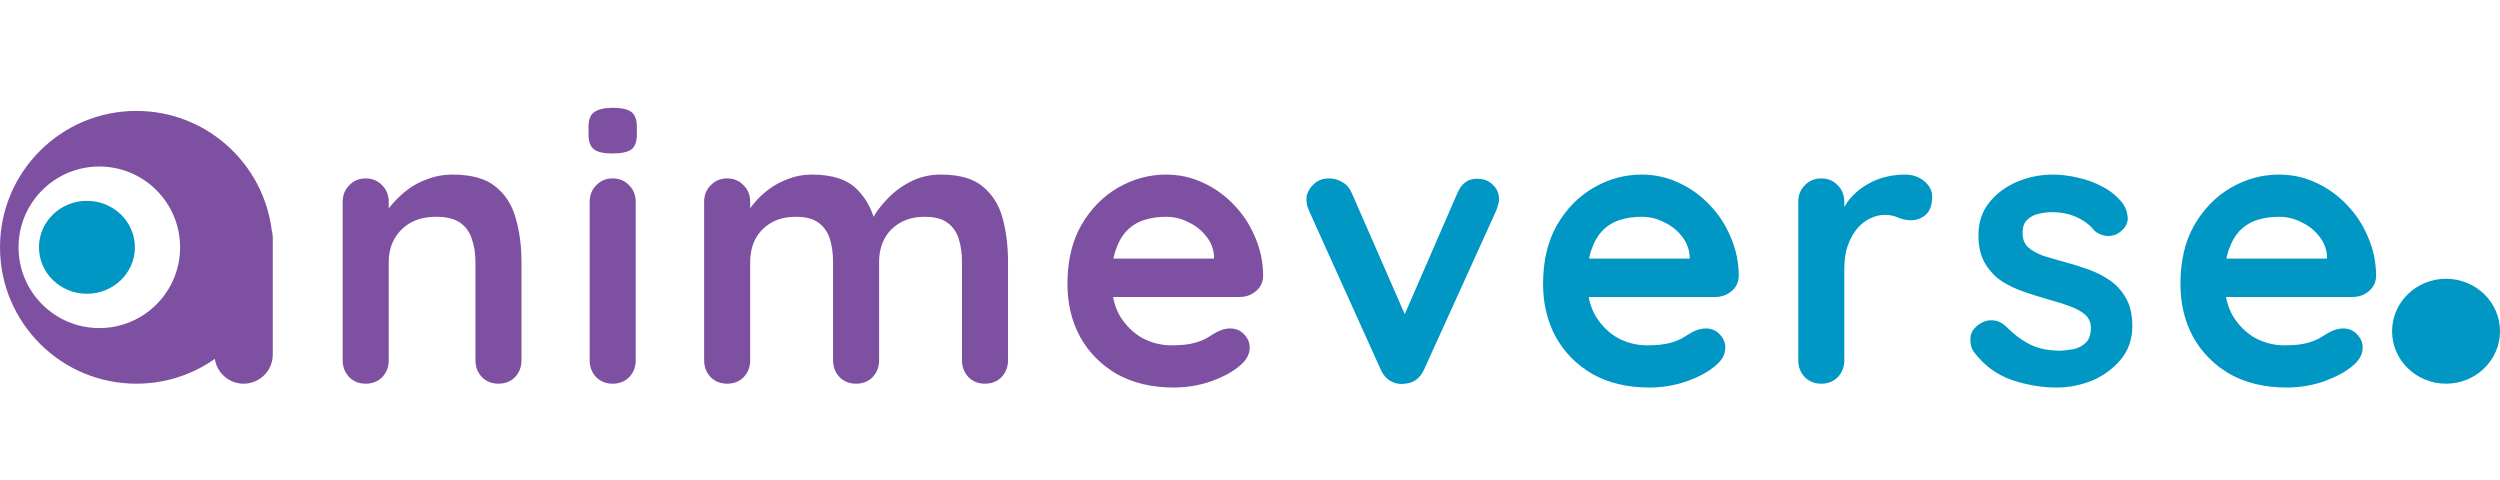
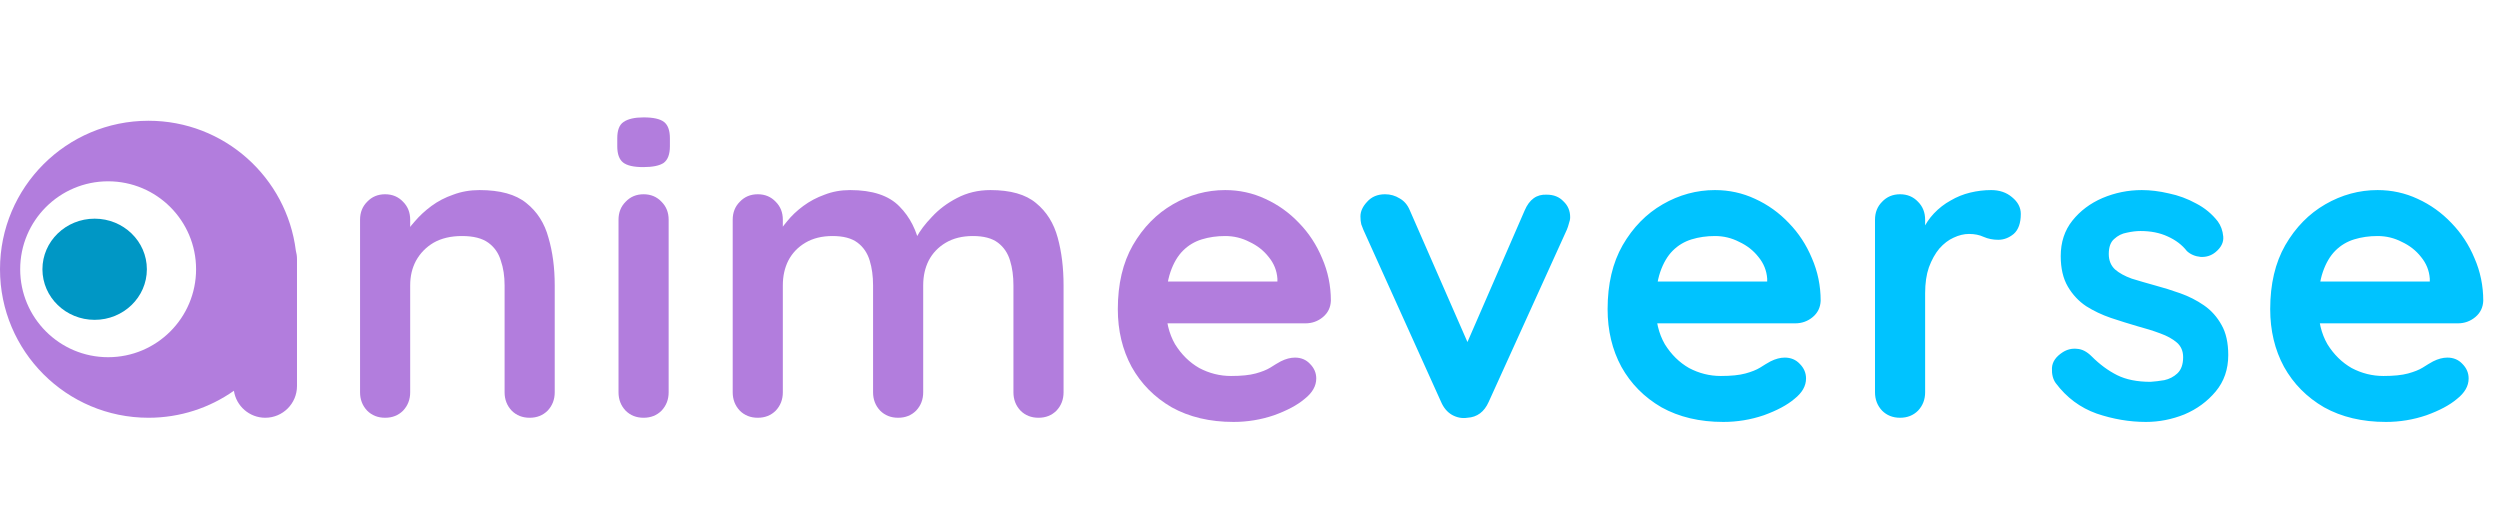
- <svg xmlns="http://www.w3.org/2000/svg" width="834" height="160" viewBox="0 0 834 160" fill="none">
-   <path fill-rule="evenodd" clip-rule="evenodd" d="M45.5 37C20.371 37 2.19684e-06 57.371 0 82.5C-2.19684e-06 107.629 20.371 128 45.5 128C55.241 128 64.268 124.939 71.67 119.726C72.367 124.408 76.405 128 81.281 128C86.649 128 91 123.649 91 118.282V82.527L91 82.5L91 82.473V79.408C91 78.505 90.877 77.631 90.647 76.802C87.843 54.362 68.699 37 45.5 37ZM33.131 55.553C18.249 55.553 6.184 67.618 6.184 82.5C6.184 97.382 18.249 109.447 33.131 109.447C48.013 109.447 60.078 97.382 60.078 82.5C60.078 67.618 48.013 55.553 33.131 55.553Z" fill="#7D50A1" />
-   <ellipse cx="29" cy="82.5" rx="16" ry="15.5" transform="rotate(-180 29 82.5)" fill="#0097C5" />
-   <path d="M150.928 58.24C157.243 58.24 162.021 59.563 165.264 62.208C168.592 64.853 170.853 68.395 172.048 72.832C173.328 77.184 173.968 82.048 173.968 87.424V120.192C173.968 122.411 173.243 124.288 171.792 125.824C170.341 127.275 168.507 128 166.288 128C164.069 128 162.235 127.275 160.784 125.824C159.333 124.288 158.608 122.411 158.608 120.192V87.424C158.608 84.608 158.224 82.091 157.456 79.872C156.773 77.568 155.493 75.733 153.616 74.368C151.739 73.003 149.051 72.32 145.552 72.32C142.139 72.32 139.237 73.003 136.848 74.368C134.544 75.733 132.752 77.568 131.472 79.872C130.277 82.091 129.68 84.608 129.68 87.424V120.192C129.68 122.411 128.955 124.288 127.504 125.824C126.053 127.275 124.219 128 122 128C119.781 128 117.947 127.275 116.496 125.824C115.045 124.288 114.32 122.411 114.32 120.192V67.328C114.32 65.109 115.045 63.275 116.496 61.824C117.947 60.288 119.781 59.52 122 59.52C124.219 59.52 126.053 60.288 127.504 61.824C128.955 63.275 129.68 65.109 129.68 67.328V72.832L127.76 72.448C128.528 70.997 129.637 69.461 131.088 67.84C132.539 66.133 134.245 64.555 136.208 63.104C138.171 61.653 140.389 60.501 142.864 59.648C145.339 58.709 148.027 58.24 150.928 58.24ZM212.074 120.192C212.074 122.411 211.349 124.288 209.898 125.824C208.447 127.275 206.613 128 204.394 128C202.175 128 200.341 127.275 198.89 125.824C197.439 124.288 196.714 122.411 196.714 120.192V67.328C196.714 65.109 197.439 63.275 198.89 61.824C200.341 60.288 202.175 59.52 204.394 59.52C206.613 59.52 208.447 60.288 209.898 61.824C211.349 63.275 212.074 65.109 212.074 67.328V120.192ZM204.266 51.2C201.365 51.2 199.317 50.731 198.122 49.792C196.927 48.853 196.33 47.189 196.33 44.8V42.368C196.33 39.893 196.97 38.229 198.25 37.376C199.615 36.437 201.663 35.968 204.394 35.968C207.381 35.968 209.471 36.437 210.666 37.376C211.861 38.315 212.458 39.979 212.458 42.368V44.8C212.458 47.275 211.818 48.981 210.538 49.92C209.258 50.773 207.167 51.2 204.266 51.2ZM270.868 58.24C277.695 58.24 282.729 59.904 285.972 63.232C289.215 66.475 291.348 70.699 292.372 75.904L290.196 74.752L291.22 72.704C292.244 70.741 293.823 68.651 295.956 66.432C298.089 64.128 300.649 62.208 303.636 60.672C306.708 59.051 310.121 58.24 313.876 58.24C320.02 58.24 324.671 59.563 327.828 62.208C331.071 64.853 333.289 68.395 334.484 72.832C335.679 77.184 336.276 82.048 336.276 87.424V120.192C336.276 122.411 335.551 124.288 334.1 125.824C332.649 127.275 330.815 128 328.596 128C326.377 128 324.543 127.275 323.092 125.824C321.641 124.288 320.916 122.411 320.916 120.192V87.424C320.916 84.608 320.575 82.091 319.892 79.872C319.209 77.568 317.972 75.733 316.18 74.368C314.388 73.003 311.828 72.32 308.5 72.32C305.257 72.32 302.484 73.003 300.18 74.368C297.876 75.733 296.127 77.568 294.932 79.872C293.823 82.091 293.268 84.608 293.268 87.424V120.192C293.268 122.411 292.543 124.288 291.092 125.824C289.641 127.275 287.807 128 285.588 128C283.369 128 281.535 127.275 280.084 125.824C278.633 124.288 277.908 122.411 277.908 120.192V87.424C277.908 84.608 277.567 82.091 276.884 79.872C276.201 77.568 274.964 75.733 273.172 74.368C271.38 73.003 268.82 72.32 265.492 72.32C262.249 72.32 259.476 73.003 257.172 74.368C254.868 75.733 253.119 77.568 251.924 79.872C250.815 82.091 250.26 84.608 250.26 87.424V120.192C250.26 122.411 249.535 124.288 248.084 125.824C246.633 127.275 244.799 128 242.58 128C240.361 128 238.527 127.275 237.076 125.824C235.625 124.288 234.9 122.411 234.9 120.192V67.328C234.9 65.109 235.625 63.275 237.076 61.824C238.527 60.288 240.361 59.52 242.58 59.52C244.799 59.52 246.633 60.288 248.084 61.824C249.535 63.275 250.26 65.109 250.26 67.328V72.832L248.34 72.448C249.108 70.997 250.175 69.461 251.54 67.84C252.905 66.133 254.569 64.555 256.532 63.104C258.495 61.653 260.671 60.501 263.06 59.648C265.449 58.709 268.052 58.24 270.868 58.24ZM391.556 129.28C384.303 129.28 377.988 127.787 372.612 124.8C367.321 121.728 363.225 117.589 360.324 112.384C357.508 107.179 356.1 101.291 356.1 94.72C356.1 87.04 357.636 80.512 360.708 75.136C363.865 69.675 367.961 65.493 372.996 62.592C378.031 59.691 383.364 58.24 388.996 58.24C393.348 58.24 397.444 59.136 401.284 60.928C405.209 62.72 408.665 65.195 411.652 68.352C414.639 71.424 416.985 75.008 418.692 79.104C420.484 83.2 421.38 87.552 421.38 92.16C421.295 94.208 420.484 95.872 418.948 97.152C417.412 98.432 415.62 99.072 413.572 99.072H364.676L360.836 86.272H407.812L404.996 88.832V85.376C404.825 82.901 403.929 80.683 402.308 78.72C400.772 76.757 398.809 75.221 396.42 74.112C394.116 72.917 391.641 72.32 388.996 72.32C386.436 72.32 384.047 72.661 381.828 73.344C379.609 74.027 377.689 75.179 376.068 76.8C374.447 78.421 373.167 80.597 372.228 83.328C371.289 86.059 370.82 89.515 370.82 93.696C370.82 98.304 371.759 102.229 373.636 105.472C375.599 108.629 378.073 111.061 381.06 112.768C384.132 114.389 387.375 115.2 390.788 115.2C393.945 115.2 396.463 114.944 398.34 114.432C400.217 113.92 401.711 113.323 402.82 112.64C404.015 111.872 405.081 111.232 406.02 110.72C407.556 109.952 409.007 109.568 410.372 109.568C412.249 109.568 413.785 110.208 414.98 111.488C416.26 112.768 416.9 114.261 416.9 115.968C416.9 118.272 415.705 120.363 413.316 122.24C411.097 124.117 407.983 125.781 403.972 127.232C399.961 128.597 395.823 129.28 391.556 129.28Z" fill="#7D50A1" />
-   <path d="M443.392 59.52C445.013 59.52 446.507 59.947 447.872 60.8C449.237 61.568 450.261 62.763 450.944 64.384L469.76 107.392L466.944 108.672L486.144 64.512C487.595 61.099 489.856 59.477 492.928 59.648C495.061 59.648 496.768 60.331 498.048 61.696C499.413 62.976 500.096 64.597 500.096 66.56C500.096 67.157 499.968 67.797 499.712 68.48C499.541 69.163 499.328 69.803 499.072 70.4L475.136 123.136C473.771 126.208 471.595 127.829 468.608 128C466.987 128.256 465.408 127.957 463.872 127.104C462.421 126.251 461.312 124.928 460.544 123.136L436.736 70.4C436.565 69.973 436.352 69.419 436.096 68.736C435.925 68.053 435.84 67.243 435.84 66.304C435.84 64.768 436.523 63.275 437.888 61.824C439.253 60.288 441.088 59.52 443.392 59.52ZM550.226 129.28C542.973 129.28 536.658 127.787 531.282 124.8C525.991 121.728 521.895 117.589 518.994 112.384C516.178 107.179 514.77 101.291 514.77 94.72C514.77 87.04 516.306 80.512 519.378 75.136C522.535 69.675 526.631 65.493 531.666 62.592C536.701 59.691 542.034 58.24 547.666 58.24C552.018 58.24 556.114 59.136 559.954 60.928C563.879 62.72 567.335 65.195 570.322 68.352C573.309 71.424 575.655 75.008 577.362 79.104C579.154 83.2 580.05 87.552 580.05 92.16C579.965 94.208 579.154 95.872 577.618 97.152C576.082 98.432 574.29 99.072 572.242 99.072H523.346L519.506 86.272H566.482L563.666 88.832V85.376C563.495 82.901 562.599 80.683 560.978 78.72C559.442 76.757 557.479 75.221 555.09 74.112C552.786 72.917 550.311 72.32 547.666 72.32C545.106 72.32 542.717 72.661 540.498 73.344C538.279 74.027 536.359 75.179 534.738 76.8C533.117 78.421 531.837 80.597 530.898 83.328C529.959 86.059 529.49 89.515 529.49 93.696C529.49 98.304 530.429 102.229 532.306 105.472C534.269 108.629 536.743 111.061 539.73 112.768C542.802 114.389 546.045 115.2 549.458 115.2C552.615 115.2 555.133 114.944 557.01 114.432C558.887 113.92 560.381 113.323 561.49 112.64C562.685 111.872 563.751 111.232 564.69 110.72C566.226 109.952 567.677 109.568 569.042 109.568C570.919 109.568 572.455 110.208 573.65 111.488C574.93 112.768 575.57 114.261 575.57 115.968C575.57 118.272 574.375 120.363 571.986 122.24C569.767 124.117 566.653 125.781 562.642 127.232C558.631 128.597 554.493 129.28 550.226 129.28ZM607.58 128C605.361 128 603.527 127.275 602.076 125.824C600.625 124.288 599.9 122.411 599.9 120.192V67.328C599.9 65.109 600.625 63.275 602.076 61.824C603.527 60.288 605.361 59.52 607.58 59.52C609.799 59.52 611.633 60.288 613.084 61.824C614.535 63.275 615.26 65.109 615.26 67.328V79.36L614.364 70.784C615.303 68.736 616.497 66.944 617.948 65.408C619.484 63.787 621.191 62.464 623.068 61.44C624.945 60.331 626.951 59.52 629.084 59.008C631.217 58.496 633.351 58.24 635.484 58.24C638.044 58.24 640.177 58.965 641.884 60.416C643.676 61.867 644.572 63.573 644.572 65.536C644.572 68.352 643.847 70.4 642.396 71.68C640.945 72.875 639.367 73.472 637.66 73.472C636.039 73.472 634.545 73.173 633.18 72.576C631.9 71.979 630.407 71.68 628.7 71.68C627.164 71.68 625.585 72.064 623.964 72.832C622.428 73.515 620.977 74.624 619.612 76.16C618.332 77.696 617.265 79.616 616.412 81.92C615.644 84.139 615.26 86.784 615.26 89.856V120.192C615.26 122.411 614.535 124.288 613.084 125.824C611.633 127.275 609.799 128 607.58 128ZM658.472 117.376C657.619 116.181 657.235 114.645 657.32 112.768C657.405 110.891 658.515 109.269 660.648 107.904C662.013 107.051 663.464 106.709 665 106.88C666.536 106.965 668.029 107.733 669.48 109.184C671.955 111.659 674.557 113.579 677.288 114.944C680.019 116.309 683.432 116.992 687.528 116.992C688.808 116.907 690.216 116.736 691.752 116.48C693.288 116.139 694.611 115.456 695.72 114.432C696.915 113.323 697.512 111.659 697.512 109.44C697.512 107.563 696.872 106.069 695.592 104.96C694.312 103.851 692.605 102.912 690.472 102.144C688.424 101.376 686.12 100.651 683.56 99.968C680.915 99.2 678.184 98.347 675.368 97.408C672.637 96.469 670.12 95.275 667.816 93.824C665.512 92.288 663.635 90.283 662.184 87.808C660.733 85.333 660.008 82.219 660.008 78.464C660.008 74.197 661.203 70.571 663.592 67.584C665.981 64.597 669.053 62.293 672.808 60.672C676.648 59.051 680.659 58.24 684.84 58.24C687.485 58.24 690.259 58.581 693.16 59.264C696.061 59.861 698.835 60.885 701.48 62.336C704.125 63.701 706.344 65.536 708.136 67.84C709.075 69.12 709.629 70.656 709.8 72.448C709.971 74.24 709.16 75.861 707.368 77.312C706.088 78.336 704.595 78.805 702.888 78.72C701.181 78.549 699.773 77.952 698.664 76.928C697.213 75.051 695.251 73.557 692.776 72.448C690.387 71.339 687.613 70.784 684.456 70.784C683.176 70.784 681.768 70.955 680.232 71.296C678.781 71.552 677.501 72.192 676.392 73.216C675.283 74.155 674.728 75.691 674.728 77.824C674.728 79.787 675.368 81.365 676.648 82.56C677.928 83.669 679.635 84.608 681.768 85.376C683.987 86.059 686.333 86.741 688.808 87.424C691.368 88.107 693.971 88.917 696.616 89.856C699.261 90.795 701.693 92.032 703.912 93.568C706.131 95.104 707.923 97.109 709.288 99.584C710.653 101.973 711.336 105.045 711.336 108.8C711.336 113.152 710.056 116.864 707.496 119.936C704.936 123.008 701.736 125.355 697.896 126.976C694.056 128.512 690.131 129.28 686.12 129.28C681.085 129.28 676.051 128.427 671.016 126.72C665.981 124.928 661.8 121.813 658.472 117.376ZM762.846 129.28C755.593 129.28 749.278 127.787 743.902 124.8C738.611 121.728 734.515 117.589 731.614 112.384C728.798 107.179 727.39 101.291 727.39 94.72C727.39 87.04 728.926 80.512 731.998 75.136C735.155 69.675 739.251 65.493 744.286 62.592C749.321 59.691 754.654 58.24 760.286 58.24C764.638 58.24 768.734 59.136 772.574 60.928C776.499 62.72 779.955 65.195 782.942 68.352C785.929 71.424 788.275 75.008 789.982 79.104C791.774 83.2 792.67 87.552 792.67 92.16C792.585 94.208 791.774 95.872 790.238 97.152C788.702 98.432 786.91 99.072 784.862 99.072H735.966L732.126 86.272H779.102L776.286 88.832V85.376C776.115 82.901 775.219 80.683 773.598 78.72C772.062 76.757 770.099 75.221 767.71 74.112C765.406 72.917 762.931 72.32 760.286 72.32C757.726 72.32 755.337 72.661 753.118 73.344C750.899 74.027 748.979 75.179 747.358 76.8C745.737 78.421 744.457 80.597 743.518 83.328C742.579 86.059 742.11 89.515 742.11 93.696C742.11 98.304 743.049 102.229 744.926 105.472C746.889 108.629 749.363 111.061 752.35 112.768C755.422 114.389 758.665 115.2 762.078 115.2C765.235 115.2 767.753 114.944 769.63 114.432C771.507 113.92 773.001 113.323 774.11 112.64C775.305 111.872 776.371 111.232 777.31 110.72C778.846 109.952 780.297 109.568 781.662 109.568C783.539 109.568 785.075 110.208 786.27 111.488C787.55 112.768 788.19 114.261 788.19 115.968C788.19 118.272 786.995 120.363 784.606 122.24C782.387 124.117 779.273 125.781 775.262 127.232C771.251 128.597 767.113 129.28 762.846 129.28Z" fill="#0097C5" />
-   <ellipse cx="816" cy="110.5" rx="18" ry="17.5" transform="rotate(-180 816 110.5)" fill="#0097C5" />
+ <svg xmlns="http://www.w3.org/2000/svg" width="766" height="160" viewBox="0 0 766 160" fill="none">
+   <path fill-rule="evenodd" clip-rule="evenodd" d="M45.5 37C20.371 37 6.3232e-05 57.371 6.10352e-05 82.5C5.88383e-05 107.629 20.371 128 45.5 128C55.242 128 64.268 124.939 71.67 119.726C72.367 124.408 76.405 128 81.282 128C86.649 128 91 123.649 91 118.282V82.527L91 82.5L91 82.473V79.408C91 78.505 90.877 77.631 90.647 76.802C87.843 54.362 68.699 37 45.5 37ZM33.131 55.553C18.249 55.553 6.185 67.618 6.185 82.5C6.185 97.382 18.249 109.447 33.131 109.447C48.013 109.447 60.078 97.382 60.078 82.5C60.078 67.618 48.013 55.553 33.131 55.553Z" fill="#B27DDD" />
+   <path d="M146.928 58.24C153.243 58.24 158.021 59.563 161.264 62.208C164.592 64.853 166.853 68.395 168.048 72.832C169.328 77.184 169.968 82.048 169.968 87.424V120.192C169.968 122.411 169.243 124.288 167.792 125.824C166.341 127.275 164.507 128 162.288 128C160.069 128 158.235 127.275 156.784 125.824C155.333 124.288 154.608 122.411 154.608 120.192V87.424C154.608 84.608 154.224 82.091 153.456 79.872C152.773 77.568 151.493 75.733 149.616 74.368C147.739 73.003 145.051 72.32 141.552 72.32C138.139 72.32 135.237 73.003 132.848 74.368C130.544 75.733 128.752 77.568 127.472 79.872C126.277 82.091 125.68 84.608 125.68 87.424V120.192C125.68 122.411 124.955 124.288 123.504 125.824C122.053 127.275 120.219 128 118 128C115.781 128 113.947 127.275 112.496 125.824C111.045 124.288 110.32 122.411 110.32 120.192V67.328C110.32 65.109 111.045 63.275 112.496 61.824C113.947 60.288 115.781 59.52 118 59.52C120.219 59.52 122.053 60.288 123.504 61.824C124.955 63.275 125.68 65.109 125.68 67.328V72.832L123.76 72.448C124.528 70.997 125.637 69.461 127.088 67.84C128.539 66.133 130.245 64.555 132.208 63.104C134.171 61.653 136.389 60.501 138.864 59.648C141.339 58.709 144.027 58.24 146.928 58.24Z" fill="#B27DDD" />
+   <path d="M204.874 120.192C204.874 122.411 204.149 124.288 202.698 125.824C201.247 127.275 199.413 128 197.194 128C194.975 128 193.141 127.275 191.69 125.824C190.239 124.288 189.514 122.411 189.514 120.192V67.328C189.514 65.109 190.239 63.275 191.69 61.824C193.141 60.288 194.975 59.52 197.194 59.52C199.413 59.52 201.247 60.288 202.698 61.824C204.149 63.275 204.874 65.109 204.874 67.328V120.192ZM197.066 51.2C194.165 51.2 192.117 50.731 190.922 49.792C189.727 48.853 189.13 47.189 189.13 44.8V42.368C189.13 39.893 189.77 38.229 191.05 37.376C192.415 36.437 194.463 35.968 197.194 35.968C200.181 35.968 202.271 36.437 203.466 37.376C204.661 38.315 205.258 39.979 205.258 42.368V44.8C205.258 47.275 204.618 48.981 203.338 49.92C202.058 50.773 199.967 51.2 197.066 51.2Z" fill="#B27DDD" />
+   <path d="M260.468 58.24C267.295 58.24 272.329 59.904 275.572 63.232C278.815 66.475 280.948 70.699 281.972 75.904L279.796 74.752L280.82 72.704C281.844 70.741 283.423 68.651 285.556 66.432C287.689 64.128 290.249 62.208 293.236 60.672C296.308 59.051 299.721 58.24 303.476 58.24C309.62 58.24 314.271 59.563 317.428 62.208C320.671 64.853 322.889 68.395 324.084 72.832C325.279 77.184 325.876 82.048 325.876 87.424V120.192C325.876 122.411 325.151 124.288 323.7 125.824C322.249 127.275 320.415 128 318.196 128C315.977 128 314.143 127.275 312.692 125.824C311.241 124.288 310.516 122.411 310.516 120.192V87.424C310.516 84.608 310.175 82.091 309.492 79.872C308.809 77.568 307.572 75.733 305.78 74.368C303.988 73.003 301.428 72.32 298.1 72.32C294.857 72.32 292.084 73.003 289.78 74.368C287.476 75.733 285.727 77.568 284.532 79.872C283.423 82.091 282.868 84.608 282.868 87.424V120.192C282.868 122.411 282.143 124.288 280.692 125.824C279.241 127.275 277.407 128 275.188 128C272.969 128 271.135 127.275 269.684 125.824C268.233 124.288 267.508 122.411 267.508 120.192V87.424C267.508 84.608 267.167 82.091 266.484 79.872C265.801 77.568 264.564 75.733 262.772 74.368C260.98 73.003 258.42 72.32 255.092 72.32C251.849 72.32 249.076 73.003 246.772 74.368C244.468 75.733 242.719 77.568 241.524 79.872C240.415 82.091 239.86 84.608 239.86 87.424V120.192C239.86 122.411 239.135 124.288 237.684 125.824C236.233 127.275 234.399 128 232.18 128C229.961 128 228.127 127.275 226.676 125.824C225.225 124.288 224.5 122.411 224.5 120.192V67.328C224.5 65.109 225.225 63.275 226.676 61.824C228.127 60.288 229.961 59.52 232.18 59.52C234.399 59.52 236.233 60.288 237.684 61.824C239.135 63.275 239.86 65.109 239.86 67.328V72.832L237.94 72.448C238.708 70.997 239.775 69.461 241.14 67.84C242.505 66.133 244.169 64.555 246.132 63.104C248.095 61.653 250.271 60.501 252.66 59.648C255.049 58.709 257.652 58.24 260.468 58.24Z" fill="#B27DDD" />
+   <path d="M377.956 129.28C370.703 129.28 364.388 127.787 359.012 124.8C353.721 121.728 349.625 117.589 346.724 112.384C343.908 107.179 342.5 101.291 342.5 94.72C342.5 87.04 344.036 80.512 347.108 75.136C350.265 69.675 354.361 65.493 359.396 62.592C364.431 59.691 369.764 58.24 375.396 58.24C379.748 58.24 383.844 59.136 387.684 60.928C391.609 62.72 395.065 65.195 398.052 68.352C401.039 71.424 403.385 75.008 405.092 79.104C406.884 83.2 407.78 87.552 407.78 92.16C407.695 94.208 406.884 95.872 405.348 97.152C403.812 98.432 402.02 99.072 399.972 99.072H351.076L347.236 86.272H394.212L391.396 88.832V85.376C391.225 82.901 390.329 80.683 388.708 78.72C387.172 76.757 385.209 75.221 382.82 74.112C380.516 72.917 378.041 72.32 375.396 72.32C372.836 72.32 370.447 72.661 368.228 73.344C366.009 74.027 364.089 75.179 362.468 76.8C360.847 78.421 359.567 80.597 358.628 83.328C357.689 86.059 357.22 89.515 357.22 93.696C357.22 98.304 358.159 102.229 360.036 105.472C361.999 108.629 364.473 111.061 367.46 112.768C370.532 114.389 373.775 115.2 377.188 115.2C380.345 115.2 382.863 114.944 384.74 114.432C386.617 113.92 388.111 113.323 389.22 112.64C390.415 111.872 391.481 111.232 392.42 110.72C393.956 109.952 395.407 109.568 396.772 109.568C398.649 109.568 400.185 110.208 401.38 111.488C402.66 112.768 403.3 114.261 403.3 115.968C403.3 118.272 402.105 120.363 399.716 122.24C397.497 124.117 394.383 125.781 390.372 127.232C386.361 128.597 382.223 129.28 377.956 129.28Z" fill="#B27DDD" />
+   <path d="M424.392 59.52C426.013 59.52 427.507 59.947 428.872 60.8C430.237 61.568 431.261 62.763 431.944 64.384L450.76 107.392L447.944 108.672L467.144 64.512C468.595 61.099 470.856 59.477 473.928 59.648C476.061 59.648 477.768 60.331 479.048 61.696C480.413 62.976 481.096 64.597 481.096 66.56C481.096 67.157 480.968 67.797 480.712 68.48C480.541 69.163 480.328 69.803 480.072 70.4L456.136 123.136C454.771 126.208 452.595 127.829 449.608 128C447.987 128.256 446.408 127.957 444.872 127.104C443.421 126.251 442.312 124.928 441.544 123.136L417.736 70.4C417.565 69.973 417.352 69.419 417.096 68.736C416.925 68.053 416.84 67.243 416.84 66.304C416.84 64.768 417.523 63.275 418.888 61.824C420.253 60.288 422.088 59.52 424.392 59.52ZM528.026 129.28C520.773 129.28 514.458 127.787 509.082 124.8C503.791 121.728 499.695 117.589 496.794 112.384C493.978 107.179 492.57 101.291 492.57 94.72C492.57 87.04 494.106 80.512 497.178 75.136C500.335 69.675 504.431 65.493 509.466 62.592C514.501 59.691 519.834 58.24 525.466 58.24C529.818 58.24 533.914 59.136 537.754 60.928C541.679 62.72 545.135 65.195 548.122 68.352C551.109 71.424 553.455 75.008 555.162 79.104C556.954 83.2 557.85 87.552 557.85 92.16C557.765 94.208 556.954 95.872 555.418 97.152C553.882 98.432 552.09 99.072 550.042 99.072H501.146L497.306 86.272H544.282L541.466 88.832V85.376C541.295 82.901 540.399 80.683 538.778 78.72C537.242 76.757 535.279 75.221 532.89 74.112C530.586 72.917 528.111 72.32 525.466 72.32C522.906 72.32 520.517 72.661 518.298 73.344C516.079 74.027 514.159 75.179 512.538 76.8C510.917 78.421 509.637 80.597 508.698 83.328C507.759 86.059 507.29 89.515 507.29 93.696C507.29 98.304 508.229 102.229 510.106 105.472C512.069 108.629 514.543 111.061 517.53 112.768C520.602 114.389 523.845 115.2 527.258 115.2C530.415 115.2 532.933 114.944 534.81 114.432C536.687 113.92 538.181 113.323 539.29 112.64C540.485 111.872 541.551 111.232 542.49 110.72C544.026 109.952 545.477 109.568 546.842 109.568C548.719 109.568 550.255 110.208 551.45 111.488C552.73 112.768 553.37 114.261 553.37 115.968C553.37 118.272 552.175 120.363 549.786 122.24C547.567 124.117 544.453 125.781 540.442 127.232C536.431 128.597 532.293 129.28 528.026 129.28ZM582.18 128C579.961 128 578.127 127.275 576.676 125.824C575.225 124.288 574.5 122.411 574.5 120.192V67.328C574.5 65.109 575.225 63.275 576.676 61.824C578.127 60.288 579.961 59.52 582.18 59.52C584.399 59.52 586.233 60.288 587.684 61.824C589.135 63.275 589.86 65.109 589.86 67.328V79.36L588.964 70.784C589.903 68.736 591.097 66.944 592.548 65.408C594.084 63.787 595.791 62.464 597.668 61.44C599.545 60.331 601.551 59.52 603.684 59.008C605.817 58.496 607.951 58.24 610.084 58.24C612.644 58.24 614.777 58.965 616.484 60.416C618.276 61.867 619.172 63.573 619.172 65.536C619.172 68.352 618.447 70.4 616.996 71.68C615.545 72.875 613.967 73.472 612.26 73.472C610.639 73.472 609.145 73.173 607.78 72.576C606.5 71.979 605.007 71.68 603.3 71.68C601.764 71.68 600.185 72.064 598.564 72.832C597.028 73.515 595.577 74.624 594.212 76.16C592.932 77.696 591.865 79.616 591.012 81.92C590.244 84.139 589.86 86.784 589.86 89.856V120.192C589.86 122.411 589.135 124.288 587.684 125.824C586.233 127.275 584.399 128 582.18 128ZM629.872 117.376C629.019 116.181 628.635 114.645 628.72 112.768C628.805 110.891 629.915 109.269 632.048 107.904C633.413 107.051 634.864 106.709 636.4 106.88C637.936 106.965 639.429 107.733 640.88 109.184C643.355 111.659 645.957 113.579 648.688 114.944C651.419 116.309 654.832 116.992 658.928 116.992C660.208 116.907 661.616 116.736 663.152 116.48C664.688 116.139 666.011 115.456 667.12 114.432C668.315 113.323 668.912 111.659 668.912 109.44C668.912 107.563 668.272 106.069 666.992 104.96C665.712 103.851 664.005 102.912 661.872 102.144C659.824 101.376 657.52 100.651 654.96 99.968C652.315 99.2 649.584 98.347 646.768 97.408C644.037 96.469 641.52 95.275 639.216 93.824C636.912 92.288 635.035 90.283 633.584 87.808C632.133 85.333 631.408 82.219 631.408 78.464C631.408 74.197 632.603 70.571 634.992 67.584C637.381 64.597 640.453 62.293 644.208 60.672C648.048 59.051 652.059 58.24 656.24 58.24C658.885 58.24 661.659 58.581 664.56 59.264C667.461 59.861 670.235 60.885 672.88 62.336C675.525 63.701 677.744 65.536 679.536 67.84C680.475 69.12 681.029 70.656 681.2 72.448C681.371 74.24 680.56 75.861 678.768 77.312C677.488 78.336 675.995 78.805 674.288 78.72C672.581 78.549 671.173 77.952 670.064 76.928C668.613 75.051 666.651 73.557 664.176 72.448C661.787 71.339 659.013 70.784 655.856 70.784C654.576 70.784 653.168 70.955 651.632 71.296C650.181 71.552 648.901 72.192 647.792 73.216C646.683 74.155 646.128 75.691 646.128 77.824C646.128 79.787 646.768 81.365 648.048 82.56C649.328 83.669 651.035 84.608 653.168 85.376C655.387 86.059 657.733 86.741 660.208 87.424C662.768 88.107 665.371 88.917 668.016 89.856C670.661 90.795 673.093 92.032 675.312 93.568C677.531 95.104 679.323 97.109 680.688 99.584C682.053 101.973 682.736 105.045 682.736 108.8C682.736 113.152 681.456 116.864 678.896 119.936C676.336 123.008 673.136 125.355 669.296 126.976C665.456 128.512 661.531 129.28 657.52 129.28C652.485 129.28 647.451 128.427 642.416 126.72C637.381 124.928 633.2 121.813 629.872 117.376ZM731.046 129.28C723.793 129.28 717.478 127.787 712.102 124.8C706.811 121.728 702.715 117.589 699.814 112.384C696.998 107.179 695.59 101.291 695.59 94.72C695.59 87.04 697.126 80.512 700.198 75.136C703.355 69.675 707.451 65.493 712.486 62.592C717.521 59.691 722.854 58.24 728.486 58.24C732.838 58.24 736.934 59.136 740.774 60.928C744.699 62.72 748.155 65.195 751.142 68.352C754.129 71.424 756.475 75.008 758.182 79.104C759.974 83.2 760.87 87.552 760.87 92.16C760.785 94.208 759.974 95.872 758.438 97.152C756.902 98.432 755.11 99.072 753.062 99.072H704.166L700.326 86.272H747.302L744.486 88.832V85.376C744.315 82.901 743.419 80.683 741.798 78.72C740.262 76.757 738.299 75.221 735.91 74.112C733.606 72.917 731.131 72.32 728.486 72.32C725.926 72.32 723.537 72.661 721.318 73.344C719.099 74.027 717.179 75.179 715.558 76.8C713.937 78.421 712.657 80.597 711.718 83.328C710.779 86.059 710.31 89.515 710.31 93.696C710.31 98.304 711.249 102.229 713.126 105.472C715.089 108.629 717.563 111.061 720.55 112.768C723.622 114.389 726.865 115.2 730.278 115.2C733.435 115.2 735.953 114.944 737.83 114.432C739.707 113.92 741.201 113.323 742.31 112.64C743.505 111.872 744.571 111.232 745.51 110.72C747.046 109.952 748.497 109.568 749.862 109.568C751.739 109.568 753.275 110.208 754.47 111.488C755.75 112.768 756.39 114.261 756.39 115.968C756.39 118.272 755.195 120.363 752.806 122.24C750.587 124.117 747.473 125.781 743.462 127.232C739.451 128.597 735.313 129.28 731.046 129.28Z" fill="#00C3FF" />
+   <ellipse cx="29" cy="82.5" rx="16" ry="15.5" transform="rotate(-180 29.0001 82.5)" fill="#0097C5" />
</svg>
